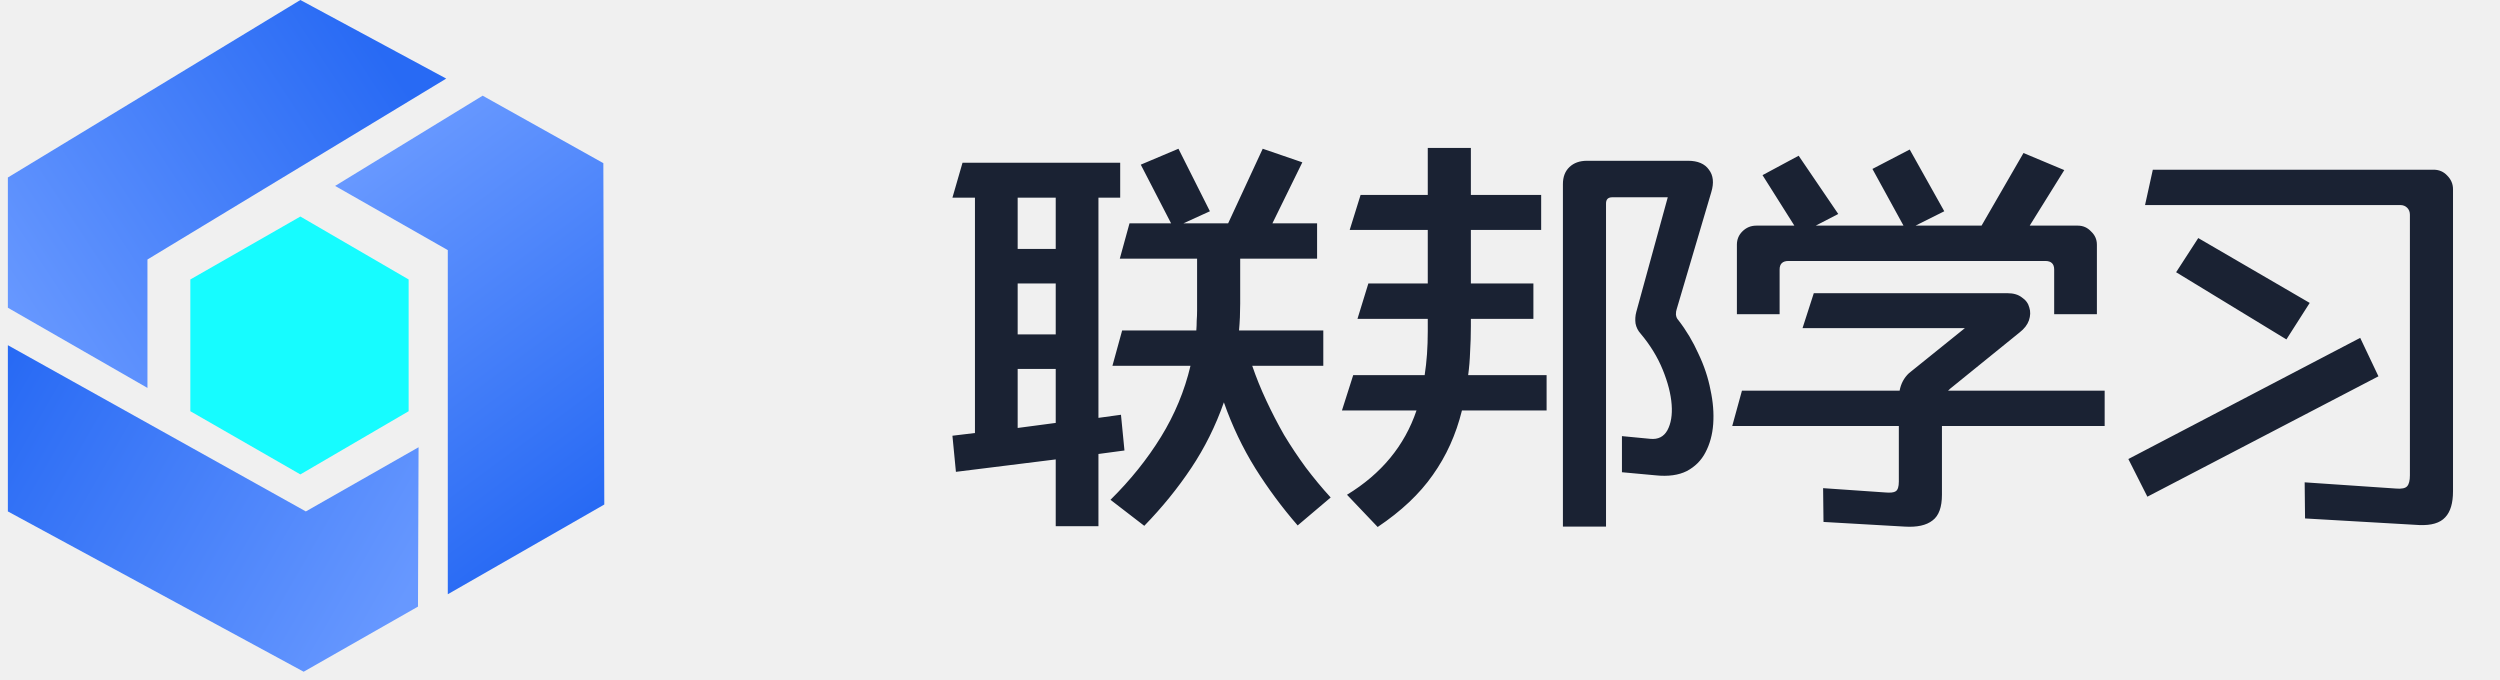
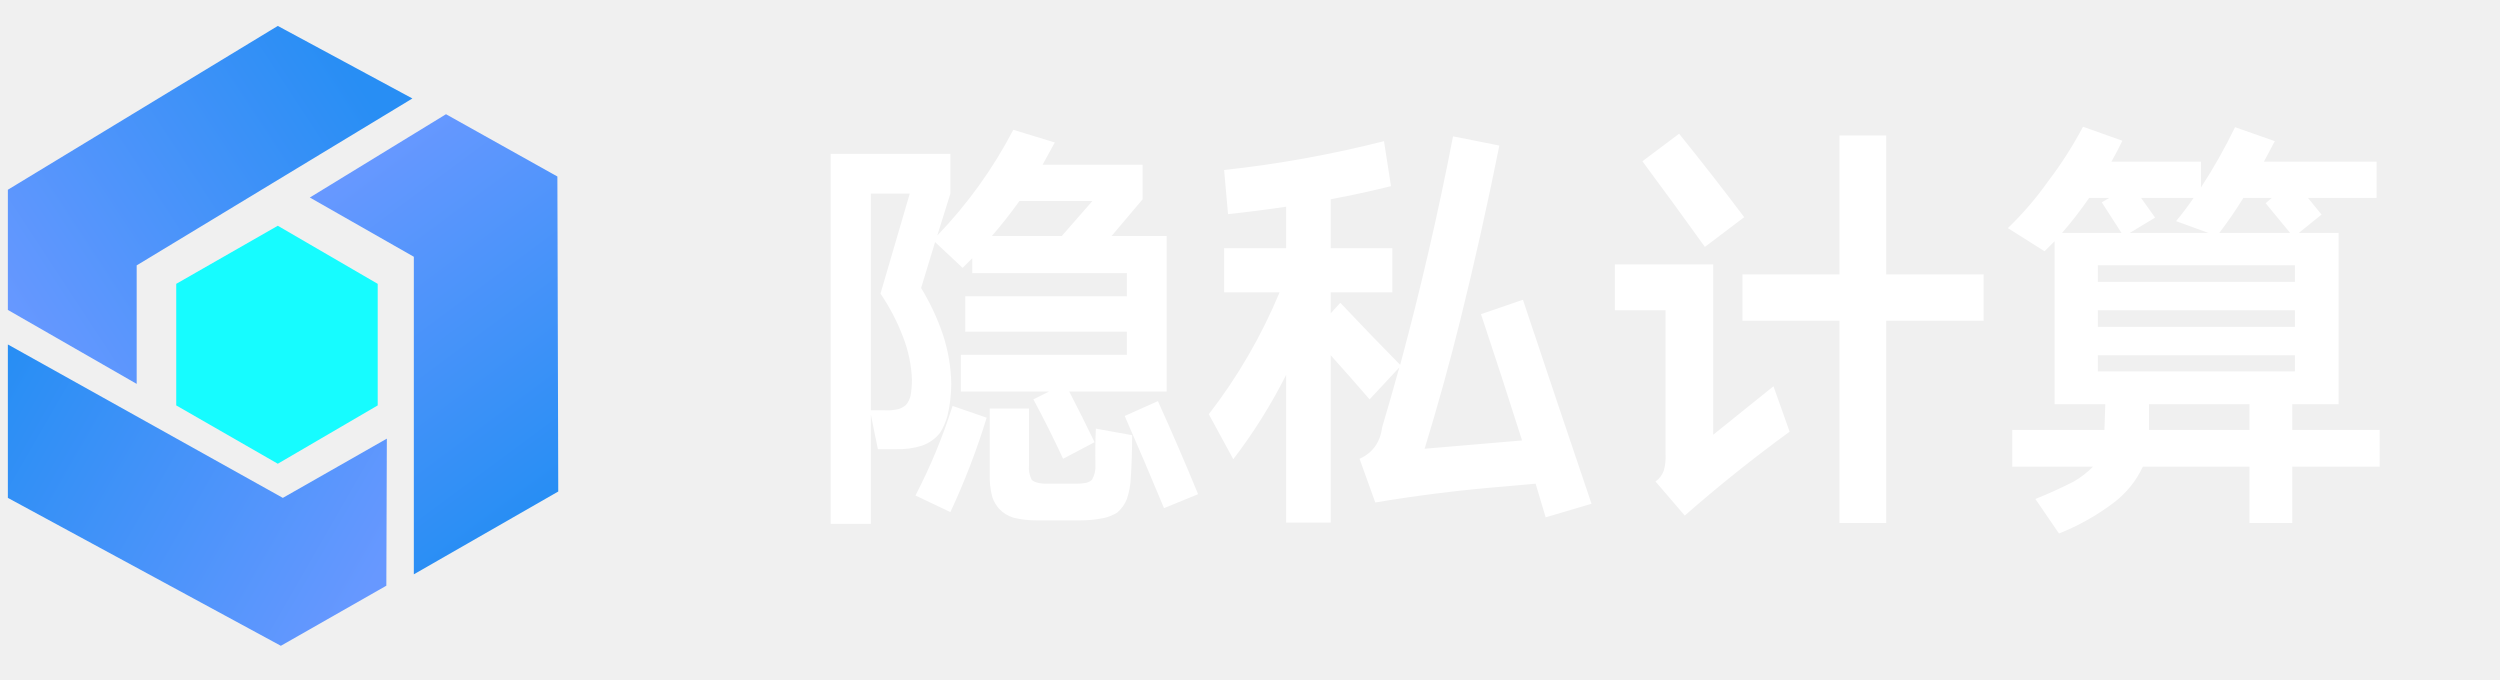
<svg xmlns="http://www.w3.org/2000/svg" width="103" height="28" viewBox="0 0 103 28" fill="none">
-   <path d="M46.328 18.56L45.256 18.704V21.68H43.496V18.928L39.384 19.44L39.24 17.952L40.168 17.84V8.144H39.24L39.656 6.704H46.152V8.144H45.256V17.216L46.184 17.088L46.328 18.56ZM48.552 6.128L49.848 8.704L48.76 9.2H50.6L52.024 6.128L53.656 6.688L52.424 9.2H54.264V10.656H51.096V12.512C51.096 12.896 51.08 13.264 51.048 13.616H54.52V15.072H51.592C51.752 15.541 51.944 16.016 52.168 16.496C52.392 16.976 52.637 17.451 52.904 17.92C53.181 18.379 53.48 18.827 53.8 19.264C54.131 19.701 54.472 20.112 54.824 20.496L53.464 21.648C52.824 20.912 52.243 20.128 51.72 19.296C51.197 18.453 50.765 17.547 50.424 16.576C50.083 17.547 49.635 18.448 49.08 19.28C48.525 20.112 47.88 20.907 47.144 21.664L45.752 20.592C46.573 19.781 47.267 18.917 47.832 18C48.397 17.083 48.803 16.107 49.048 15.072H45.832L46.232 13.616H49.288C49.299 13.477 49.304 13.344 49.304 13.216C49.315 13.077 49.32 12.939 49.32 12.8V10.656H46.136L46.536 9.2H48.248L47 6.784L48.552 6.128ZM41.928 17.632L43.496 17.424V15.2H41.928V17.632ZM41.928 10.256H43.496V8.144H41.928V10.256ZM41.928 13.776H43.496V11.68H41.928V13.776ZM66.424 8.128C66.253 8.128 66.168 8.213 66.168 8.384V21.696H64.392V7.584C64.392 7.285 64.483 7.051 64.664 6.88C64.845 6.709 65.085 6.624 65.384 6.624H69.544C69.949 6.624 70.237 6.747 70.408 6.992C70.589 7.227 70.621 7.536 70.504 7.92L69.08 12.736C69.059 12.789 69.048 12.864 69.048 12.96C69.059 13.056 69.091 13.131 69.144 13.184C69.475 13.611 69.752 14.075 69.976 14.576C70.211 15.067 70.376 15.563 70.472 16.064C70.579 16.555 70.616 17.024 70.584 17.472C70.552 17.909 70.445 18.299 70.264 18.64C70.093 18.971 69.837 19.227 69.496 19.408C69.155 19.579 68.728 19.637 68.216 19.584L66.824 19.456V17.968L67.992 18.08C68.312 18.112 68.547 17.995 68.696 17.728C68.845 17.451 68.904 17.099 68.872 16.672C68.84 16.235 68.717 15.755 68.504 15.232C68.291 14.709 67.987 14.213 67.592 13.744C67.485 13.627 67.416 13.488 67.384 13.328C67.363 13.168 67.373 13.008 67.416 12.848L68.712 8.128H66.424ZM60.6 6.096V8.032H63.496V9.472H60.6V11.68H63.176V13.136H60.6V13.44C60.6 13.803 60.589 14.155 60.568 14.496C60.557 14.827 60.531 15.147 60.488 15.456H63.72V16.912H60.232C59.987 17.904 59.587 18.789 59.032 19.568C58.488 20.347 57.731 21.061 56.76 21.712L55.496 20.384C56.915 19.52 57.869 18.363 58.36 16.912H55.288L55.752 15.456H58.696C58.739 15.179 58.771 14.891 58.792 14.592C58.813 14.293 58.824 13.979 58.824 13.648V13.136H55.928L56.376 11.68H58.824V9.472H55.608L56.056 8.032H58.824V6.096H60.6ZM80.008 20.384C80.008 20.896 79.88 21.248 79.624 21.44C79.368 21.643 78.984 21.728 78.472 21.696L75.128 21.504L75.112 20.112L77.656 20.288C77.88 20.309 78.029 20.293 78.104 20.24C78.189 20.187 78.232 20.053 78.232 19.84V17.552H71.368L71.768 16.096H78.264C78.317 15.808 78.445 15.568 78.648 15.376L80.952 13.52H74.264L74.728 12.08H82.712C82.957 12.08 83.155 12.139 83.304 12.256C83.464 12.363 83.565 12.501 83.608 12.672C83.661 12.832 83.656 13.008 83.592 13.2C83.528 13.381 83.4 13.547 83.208 13.696L80.344 16.016C80.323 16.037 80.307 16.053 80.296 16.064C80.285 16.064 80.275 16.075 80.264 16.096H86.712V17.552H80.008V20.384ZM74.104 6.416L75.736 8.816L74.808 9.296H78.424L77.144 6.96L78.68 6.16L80.104 8.704L78.92 9.296H81.64L83.368 6.304L85.048 7.008L83.624 9.296H85.608C85.821 9.296 86.003 9.376 86.152 9.536C86.312 9.685 86.392 9.867 86.392 10.08V12.944H84.632V11.104C84.632 10.869 84.509 10.752 84.264 10.752H73.688C73.443 10.752 73.32 10.869 73.32 11.104V12.944H71.56V10.08C71.56 9.867 71.635 9.685 71.784 9.536C71.944 9.376 72.136 9.296 72.36 9.296H73.928L72.616 7.216L74.104 6.416ZM88.376 8.448L88.696 6.992H100.264C100.488 6.992 100.675 7.072 100.824 7.232C100.984 7.392 101.064 7.579 101.064 7.792V20.24C101.064 20.731 100.957 21.088 100.744 21.312C100.531 21.547 100.173 21.653 99.672 21.632L94.968 21.36L94.952 19.872L98.712 20.128C98.947 20.149 99.101 20.117 99.176 20.032C99.251 19.947 99.288 19.797 99.288 19.584V8.848C99.288 8.731 99.251 8.635 99.176 8.56C99.101 8.485 99.005 8.448 98.888 8.448H88.376ZM97.992 15.504L88.472 20.464L87.688 18.912L97.24 13.92L97.992 15.504ZM90.568 9.808L95.16 12.48L94.2 13.984L89.656 11.216L90.568 9.808Z" fill="#1A2233" />
-   <path fill-rule="evenodd" clip-rule="evenodd" d="M12.375 8.921L7.842 11.514V16.942L12.375 19.546L16.836 16.942V11.514L12.375 8.921Z" fill="#16FCFF" />
-   <path fill-rule="evenodd" clip-rule="evenodd" d="M6.075 15.982V10.691L18.384 3.238L12.375 0L0.324 7.313V12.679L6.075 15.982Z" fill="url(#paint0_linear)" />
-   <path fill-rule="evenodd" clip-rule="evenodd" d="M17.245 18.426L12.601 21.071L0.324 14.222L0.324 21.071L12.511 27.675L17.221 24.992L17.245 18.426Z" fill="url(#paint1_linear)" />
-   <path fill-rule="evenodd" clip-rule="evenodd" d="M13.806 7.66L18.449 10.305V24.483L24.897 20.786L24.858 6.722L19.885 3.942L13.806 7.66Z" fill="url(#paint2_linear)" />
+   <path d="M39.588 14.618V16.13H43.224L42.576 16.454C43.008 17.258 43.416 18.074 43.8 18.902L45.096 18.218C44.76 17.522 44.412 16.826 44.052 16.13H48.066V9.722H45.798L47.076 8.21V6.788H42.954C43.122 6.488 43.29 6.182 43.458 5.87L41.748 5.348C40.908 6.956 39.864 8.408 38.616 9.704L39.156 7.976V6.338H34.224V21.584H35.88V17.084L36.168 18.506H36.906C37.278 18.518 37.638 18.47 37.986 18.362C38.286 18.254 38.532 18.08 38.724 17.84C38.856 17.636 38.958 17.408 39.03 17.156C39.138 16.712 39.192 16.262 39.192 15.806C39.18 15.122 39.066 14.45 38.85 13.79C38.622 13.118 38.322 12.476 37.95 11.864L38.526 9.974L39.66 11.036L40.056 10.64V11.252H46.428V12.206H39.768V13.664H46.428V14.618H39.588ZM40.776 16.832V19.514C40.764 19.838 40.8 20.162 40.884 20.486C40.944 20.654 41.034 20.81 41.154 20.954C41.322 21.134 41.526 21.26 41.766 21.332C42.066 21.404 42.378 21.44 42.702 21.44H44.52C44.856 21.44 45.192 21.404 45.528 21.332C45.708 21.284 45.876 21.212 46.032 21.116C46.212 20.96 46.344 20.774 46.428 20.558C46.524 20.27 46.578 19.976 46.59 19.676C46.626 19.1 46.644 18.518 46.644 17.93L45.15 17.66C45.126 18.164 45.12 18.662 45.132 19.154C45.144 19.382 45.096 19.586 44.988 19.766C44.928 19.826 44.85 19.868 44.754 19.892C44.622 19.916 44.496 19.928 44.376 19.928H43.08C42.948 19.928 42.822 19.91 42.702 19.874C42.618 19.85 42.552 19.814 42.504 19.766C42.408 19.574 42.372 19.364 42.396 19.136V16.832H40.776ZM35.88 7.976H37.482L36.276 12.098C36.66 12.662 36.972 13.262 37.212 13.898C37.428 14.462 37.548 15.038 37.572 15.626C37.572 15.854 37.554 16.076 37.518 16.292C37.482 16.448 37.416 16.58 37.32 16.688C37.236 16.76 37.14 16.814 37.032 16.85C36.84 16.898 36.648 16.916 36.456 16.904H35.88V7.976ZM46.338 17.138C46.89 18.398 47.43 19.664 47.958 20.936L49.362 20.36C48.834 19.076 48.282 17.798 47.706 16.526L46.338 17.138ZM37.716 20.414L39.156 21.098C39.744 19.838 40.242 18.542 40.65 17.21L39.246 16.724C38.838 18.008 38.328 19.238 37.716 20.414ZM42 8.282H45.006L43.746 9.722H40.866C41.262 9.266 41.64 8.786 42 8.282ZM50.433 10.226V12.044H52.719C51.963 13.856 50.991 15.53 49.803 17.066L50.811 18.92C51.639 17.84 52.365 16.682 52.989 15.446V21.53H54.825V14.636C55.365 15.236 55.899 15.842 56.427 16.454L57.651 15.14C57.423 15.968 57.189 16.784 56.949 17.588C56.865 18.224 56.553 18.662 56.013 18.902L56.661 20.702C58.449 20.402 60.249 20.18 62.061 20.036C62.457 20 62.859 19.964 63.267 19.928L63.681 21.314L65.571 20.756C64.623 17.96 63.681 15.158 62.745 12.35L61.017 12.944C61.593 14.672 62.157 16.406 62.709 18.146L58.695 18.488C59.235 16.724 59.727 14.948 60.171 13.16C60.759 10.784 61.293 8.396 61.773 5.996L59.865 5.618C59.253 8.786 58.527 11.924 57.687 15.032C56.859 14.192 56.037 13.34 55.221 12.476L54.825 12.908V12.044H57.363V10.226H54.825V8.21C55.653 8.054 56.481 7.874 57.309 7.67L57.021 5.816C54.849 6.368 52.653 6.764 50.433 7.004L50.595 8.822C51.387 8.738 52.185 8.636 52.989 8.516V10.226H50.433ZM75.785 5.582V11.306H71.789V13.214H75.785V21.548H77.711V13.214H81.725V11.306H77.711V5.582H75.785ZM66.533 10.892V12.782H68.621V18.722C68.633 18.95 68.609 19.172 68.549 19.388C68.477 19.58 68.363 19.73 68.207 19.838L69.413 21.242C70.793 20.03 72.233 18.878 73.733 17.786L73.067 15.914L70.583 17.912V10.892H66.533ZM67.667 6.644C68.531 7.808 69.389 8.984 70.241 10.172L71.861 8.948C70.985 7.784 70.091 6.638 69.179 5.51L67.667 6.644ZM82.724 9.398L84.236 10.352L84.65 9.938V16.652H86.738L86.702 17.714H82.904V19.226H86.234C85.994 19.466 85.73 19.67 85.442 19.838C84.926 20.102 84.398 20.342 83.858 20.558L84.83 21.98C85.646 21.656 86.402 21.23 87.098 20.702C87.614 20.306 88.01 19.814 88.286 19.226H92.678V21.548H94.442V19.226H98.042V17.714H94.442V16.652H96.35V9.596H94.712L95.648 8.84L95.09 8.156H97.916V6.662H93.272L93.722 5.816L92.084 5.24C91.664 6.104 91.196 6.932 90.68 7.724V6.662H86.99C87.146 6.386 87.296 6.098 87.44 5.798L85.82 5.222C85.4 6.014 84.92 6.764 84.38 7.472C83.888 8.168 83.336 8.81 82.724 9.398ZM86.432 10.928H94.55V11.612H86.432V10.928ZM86.432 12.782H94.55V13.466H86.432V12.782ZM86.432 15.302V14.636H94.55V15.302H86.432ZM88.538 16.652H92.678V17.714H88.538C88.538 17.366 88.538 17.012 88.538 16.652ZM93.344 8.372L94.352 9.596H91.436C91.784 9.14 92.114 8.66 92.426 8.156H93.596L93.344 8.372ZM89.654 9.11L90.986 9.596H87.746L88.79 8.966C88.598 8.702 88.406 8.432 88.214 8.156H90.374C90.146 8.492 89.906 8.81 89.654 9.11ZM86.594 8.336L87.404 9.596H84.956C85.352 9.14 85.724 8.66 86.072 8.156H86.9L86.594 8.336Z" fill="white" />
+   <path fill-rule="evenodd" clip-rule="evenodd" d="M11.445 9.301L7.261 11.694V16.703L11.445 19.106L15.561 16.703V11.694L11.445 9.301Z" fill="#16FCFF" />
+   <path fill-rule="evenodd" clip-rule="evenodd" d="M5.631 15.816V10.934L16.99 4.057L11.445 1.068L0.324 7.817V12.769L5.631 15.816Z" fill="url(#paint0_linear)" />
+   <path fill-rule="evenodd" clip-rule="evenodd" d="M15.938 18.072L11.653 20.513L0.324 14.192V20.513L11.571 26.607L15.917 24.131L15.938 18.072Z" fill="url(#paint1_linear)" />
+   <path fill-rule="evenodd" clip-rule="evenodd" d="M12.765 8.138L17.05 10.579V23.662L23 20.25L22.964 7.272L18.375 4.706L12.765 8.138Z" fill="url(#paint2_linear)" />
  <defs>
-     <linearGradient id="paint0_linear" x1="16" y1="2.5" x2="-8.03617e-06" y2="13" gradientUnits="userSpaceOnUse">
-       <stop stop-color="#286AF4" />
+     <linearGradient id="paint0_linear" x1="14.79" y1="3.375" x2="0.025" y2="13.065" gradientUnits="userSpaceOnUse">
+       <stop stop-color="#288EF4" />
      <stop offset="0.98" stop-color="#6798FF" />
    </linearGradient>
-     <linearGradient id="paint1_linear" x1="2.69141e-06" y1="15.5" x2="16.5" y2="25" gradientUnits="userSpaceOnUse">
-       <stop stop-color="#286AF4" />
+     <linearGradient id="paint1_linear" x1="0.025" y1="15.372" x2="15.251" y2="24.138" gradientUnits="userSpaceOnUse">
+       <stop stop-color="#288EF4" />
      <stop offset="1" stop-color="#6798FF" />
    </linearGradient>
-     <linearGradient id="paint2_linear" x1="25" y1="20.5" x2="15" y2="7" gradientUnits="userSpaceOnUse">
-       <stop stop-color="#286AF4" />
+     <linearGradient id="paint2_linear" x1="23.095" y1="19.986" x2="13.867" y2="7.528" gradientUnits="userSpaceOnUse">
+       <stop stop-color="#288EF4" />
      <stop offset="1" stop-color="#6798FF" />
    </linearGradient>
  </defs>
</svg>
